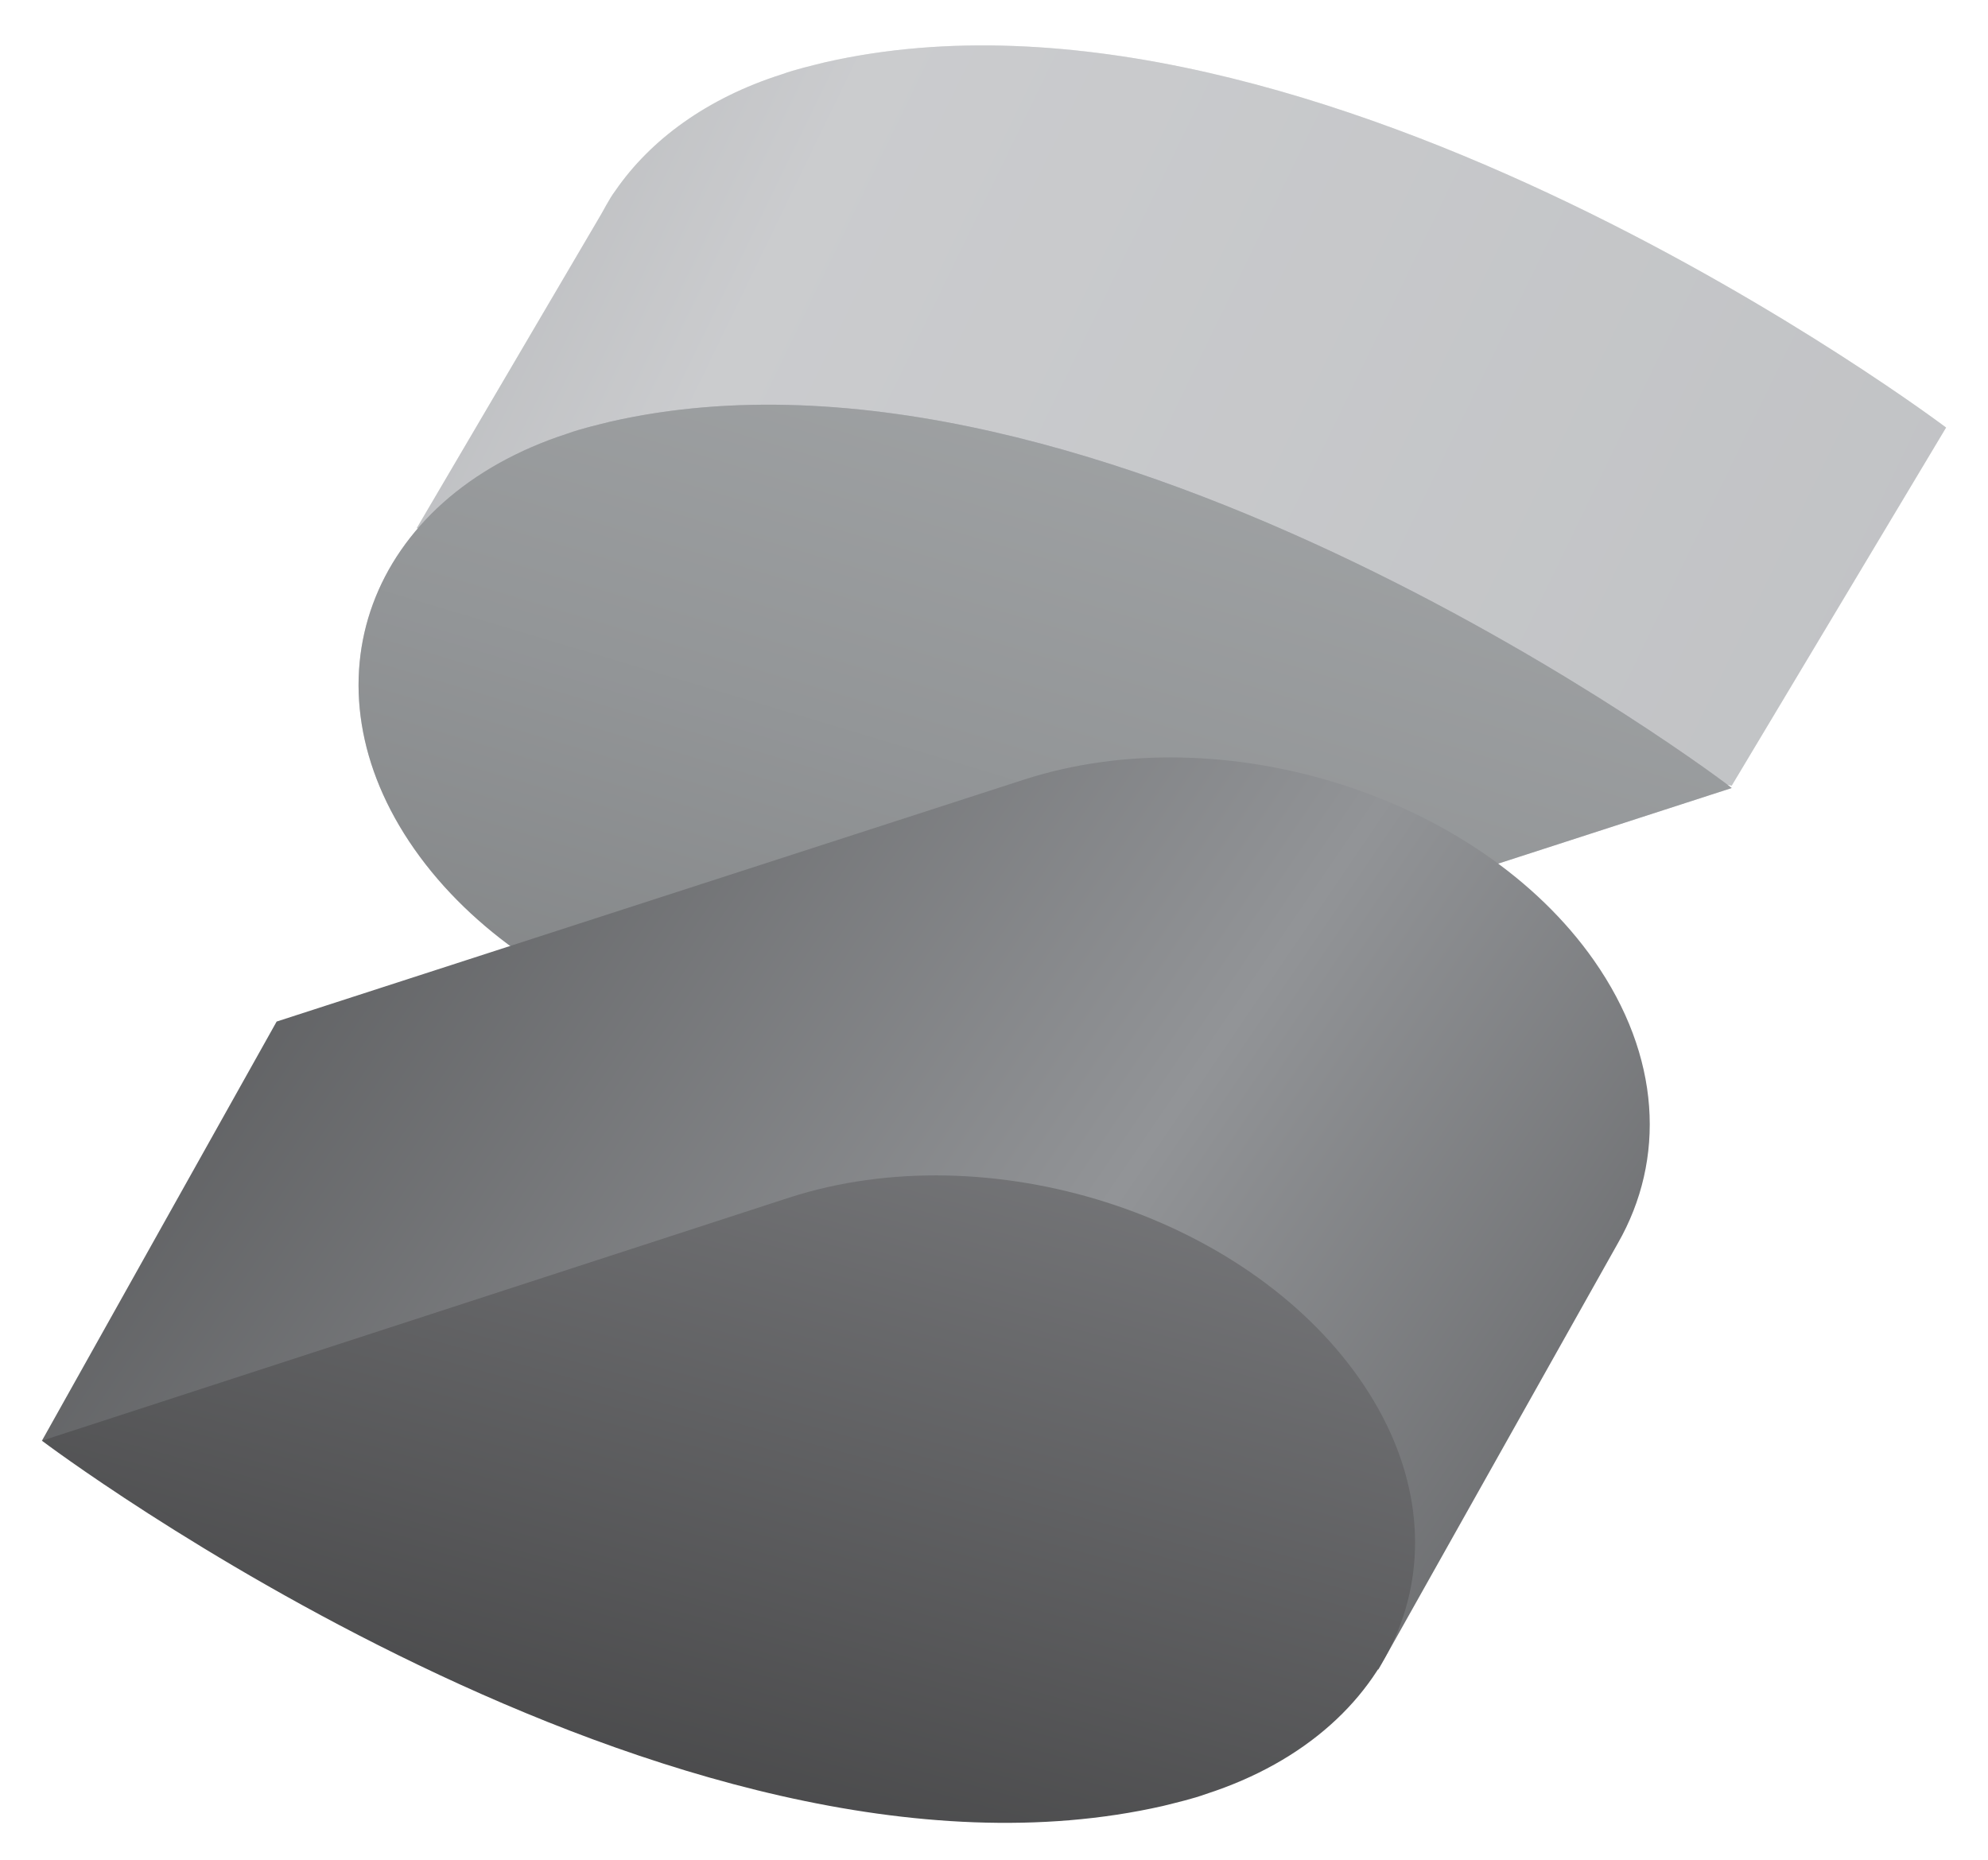
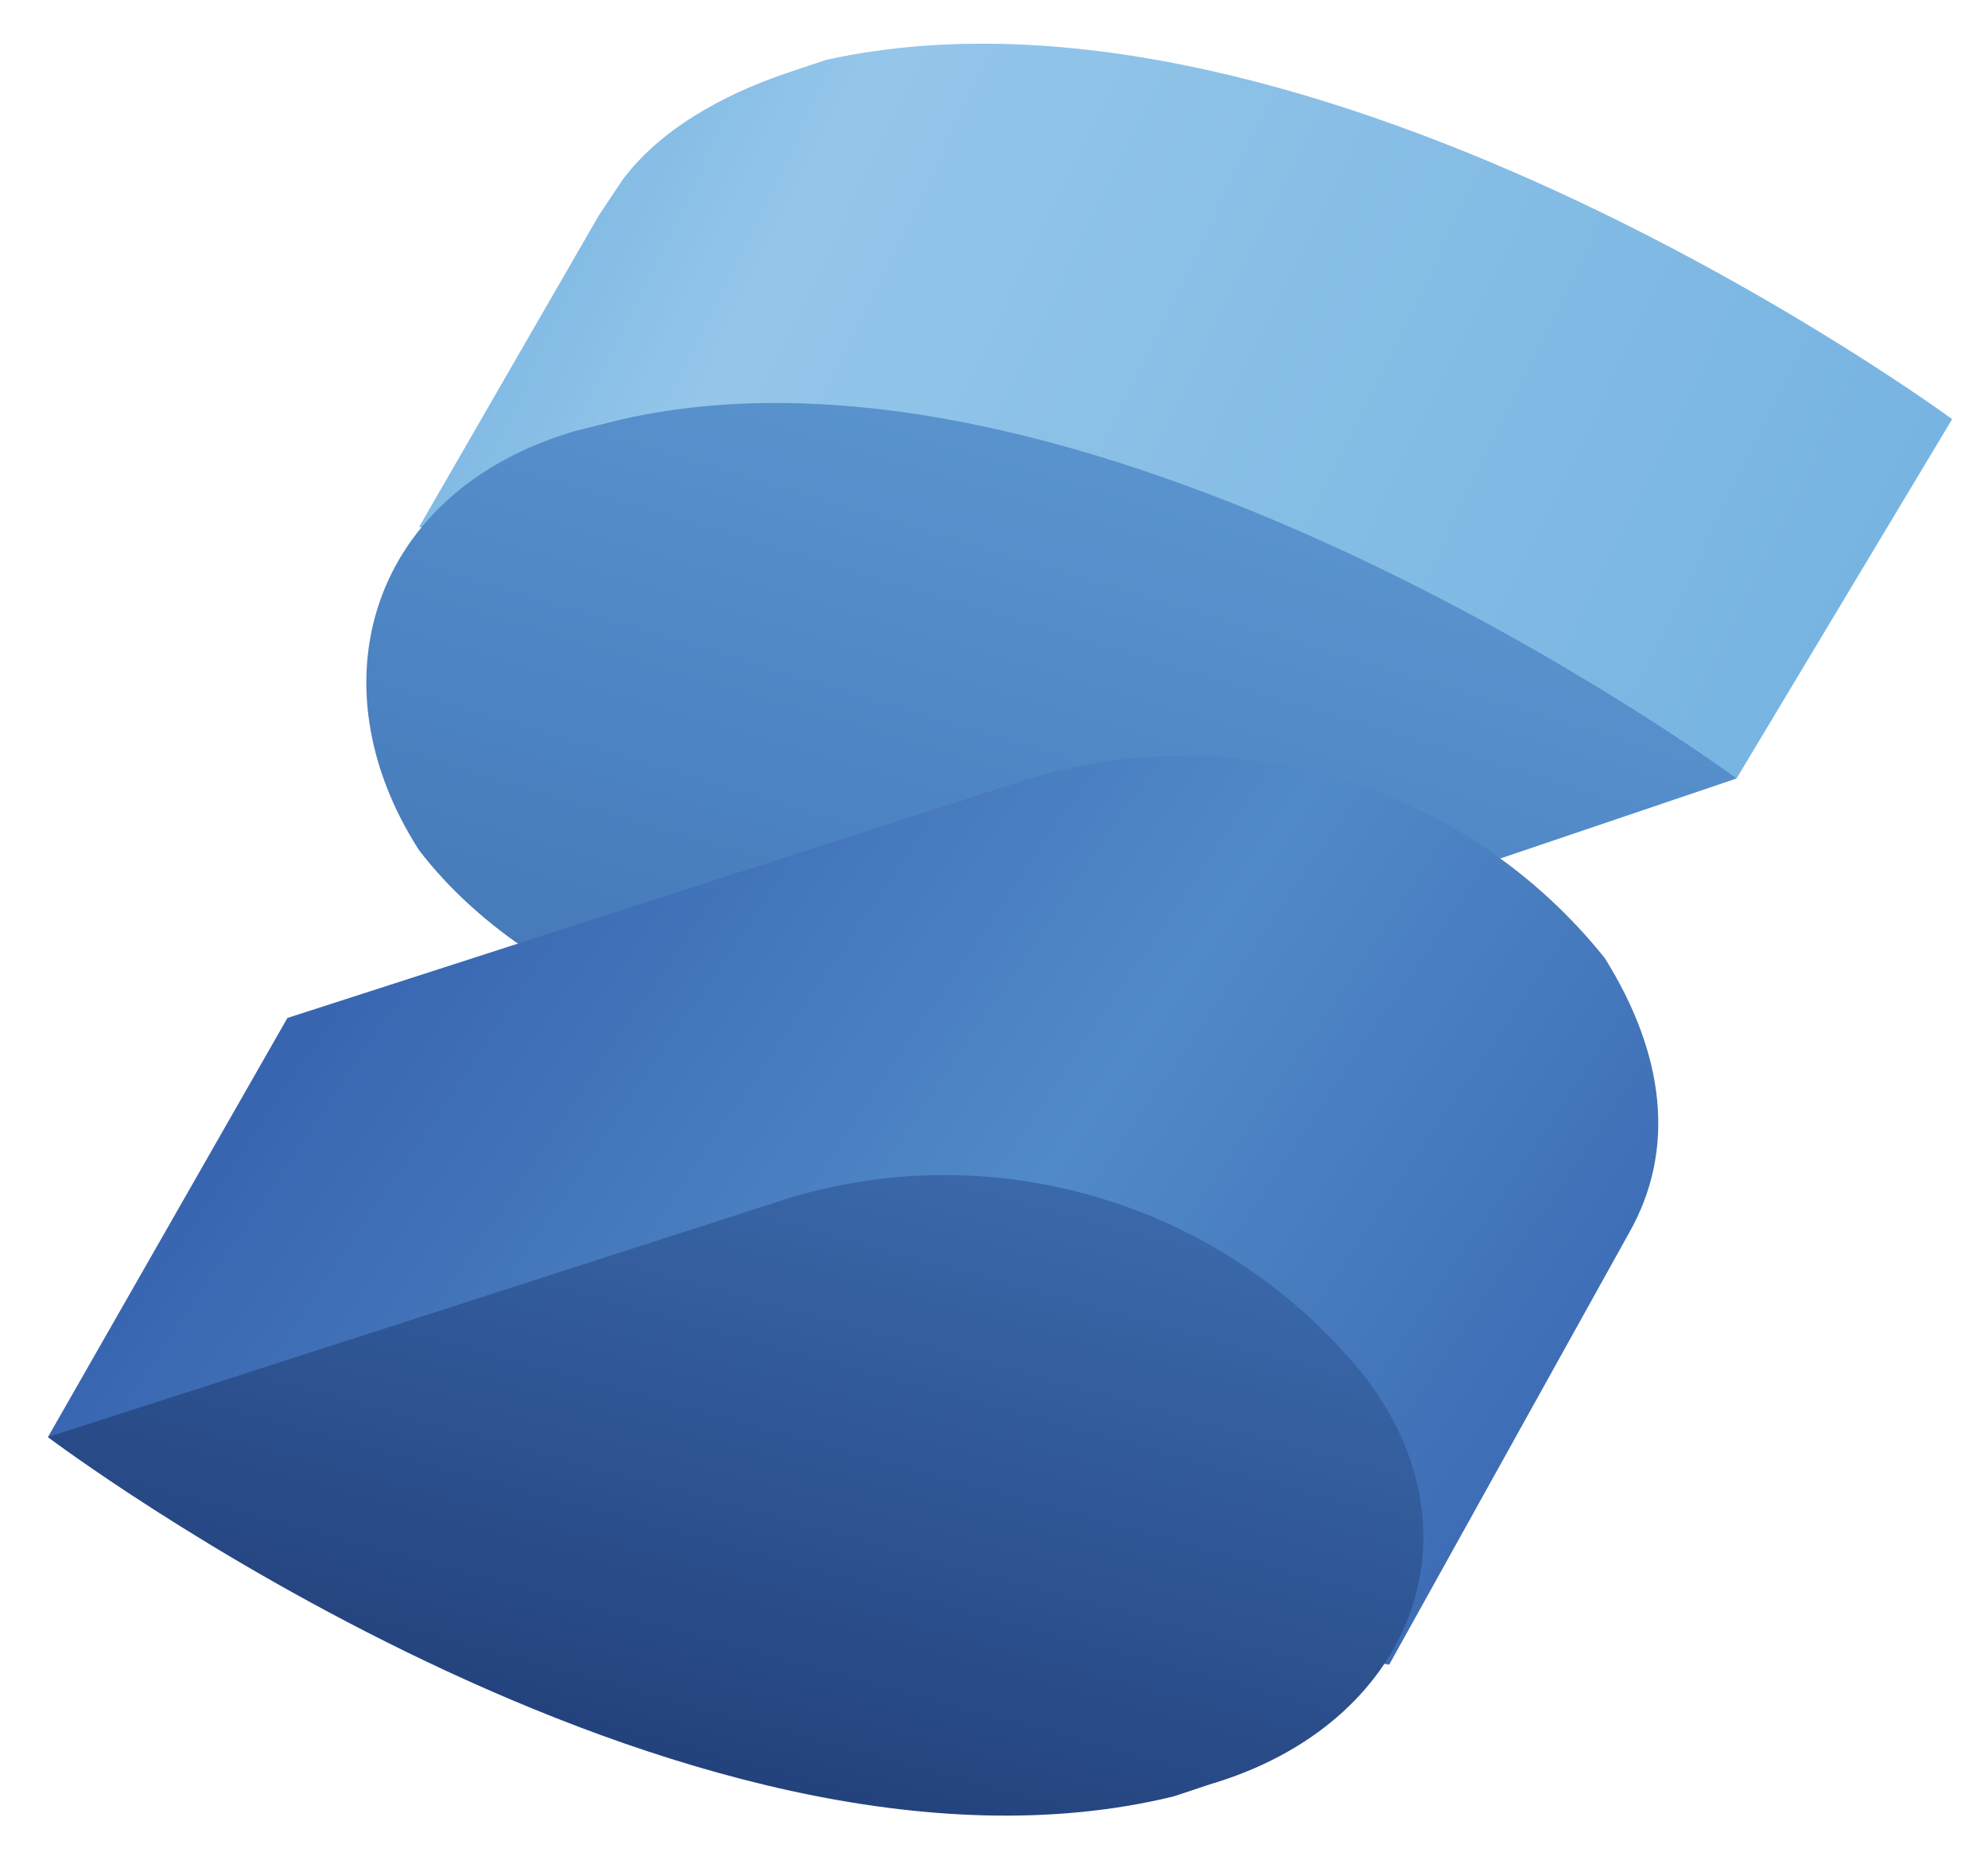
<svg xmlns="http://www.w3.org/2000/svg" viewBox="0 0 166 155.3">
-   <linearGradient id="a" gradientUnits="userSpaceOnUse" x1="27.028" x2="151.542" y1="3.451" y2="63.891">
-     <stop offset=".118" stop-color="#bbbdbf" />
-     <stop offset=".299" stop-color="#f1f1f2" />
-     <stop offset="1" stop-color="#d0d2d3" />
+   <path d="M163 35S110-4 69 5l-3 1c-6 2-11 5-14 9l-2 3-15 26 26 5c11 7 25 10 38 7l46 9 18-30z" fill="#76b3e1" />
+   <linearGradient id="a" gradientUnits="userSpaceOnUse" x1="27.5" y1="3" x2="152" y2="63.5">
+     <stop offset=".1" stop-color="#76b3e1" />
+     <stop offset=".3" stop-color="#dcf2fd" />
+     <stop offset="1" stop-color="#76b3e1" />
  </linearGradient>
-   <linearGradient id="b" gradientUnits="userSpaceOnUse" x1="95.307" x2="73.509" y1="32.988" y2="105.648">
-     <stop offset="0" stop-color="#bbbdbf" />
-     <stop offset=".475" stop-color="#929497" />
-     <stop offset="1" stop-color="#58595b" />
+   <path d="M163 35S110-4 69 5l-3 1c-6 2-11 5-14 9l-2 3-15 26 26 5c11 7 25 10 38 7l46 9 18-30z" opacity=".3" fill="url(#a)" />
+   <path d="M52 35l-4 1c-17 5-22 21-13 35 10 13 31 20 48 15l62-21S92 26 52 35z" fill="#518ac8" />
+   <linearGradient id="b" gradientUnits="userSpaceOnUse" x1="95.8" y1="32.6" x2="74" y2="105.2">
+     <stop offset="0" stop-color="#76b3e1" />
+     <stop offset=".5" stop-color="#4377bb" />
+     <stop offset="1" stop-color="#1f3b77" />
  </linearGradient>
-   <linearGradient id="c" gradientUnits="userSpaceOnUse" x1="17.932" x2="143.767" y1="64.628" y2="150.169">
-     <stop offset="0" stop-color="#58595b" />
-     <stop offset=".539" stop-color="#929497" />
-     <stop offset="1" stop-color="#58595b" />
+   <path d="M52 35l-4 1c-17 5-22 21-13 35 10 13 31 20 48 15l62-21S92 26 52 35z" opacity=".3" fill="url(#b)" />
+   <linearGradient id="c" gradientUnits="userSpaceOnUse" x1="18.4" y1="64.2" x2="144.3" y2="149.8">
+     <stop offset="0" stop-color="#315aa9" />
+     <stop offset=".5" stop-color="#518ac8" />
+     <stop offset="1" stop-color="#315aa9" />
  </linearGradient>
-   <linearGradient id="d" gradientUnits="userSpaceOnUse" x1="74.763" x2="23.901" y1="74.909" y2="261.184">
+   <path d="M134 80a45 45 0 00-48-15L24 85 4 120l112 19 20-36c4-7 3-15-2-23z" fill="url(#c)" />
+   <linearGradient id="d" gradientUnits="userSpaceOnUse" x1="75.2" y1="74.5" x2="24.4" y2="260.8">
    <stop offset="0" stop-color="#4377bb" />
-     <stop offset="0" stop-color="#808184" />
-     <stop offset=".475" stop-color="#404041" />
-     <stop offset="1" stop-color="#231f20" />
+     <stop offset=".5" stop-color="#1a336b" />
+     <stop offset="1" stop-color="#1a336b" />
  </linearGradient>
-   <path d="M162.5 35.7S109.8-4.1 68.9 5.2c-1.2.3-2.5.6-3.6 1-6.3 2-11 5.5-13.9 9.7-.6.8-1 1.7-1.5 2.5L34.8 44.1l26.1 5.1c10.3 7.4 24.8 10.5 37.2 7.3l46.5 9.1z" fill="#bbbdbf" />
-   <path d="M162.5 35.7S109.8-4.1 68.9 5.2c-1.2.3-2.5.6-3.6 1-6.3 2-11 5.5-13.9 9.7-.6.8-1 1.7-1.5 2.5L34.8 44.1l26.1 5.1c10.3 7.4 24.8 10.5 37.2 7.3l46.5 9.1z" fill="url(#a)" opacity=".29" />
-   <path d="M51 35.2c-1.2.3-2.5.6-3.6 1-16.7 5.4-22.4 21-12.8 34.7S65.5 91.4 82.2 86l62.4-20.2c0-.1-52.7-39.9-93.6-30.6z" fill="#929497" />
-   <path d="M51 35.2c-1.2.3-2.5.6-3.6 1-16.7 5.4-22.4 21-12.8 34.7S65.5 91.4 82.2 86l62.4-20.2c0-.1-52.7-39.9-93.6-30.6z" fill="url(#b)" opacity=".34" />
-   <path d="M133.1 80.2c-9.6-13.7-30.9-20.5-47.6-15.1L23.1 85.3l-19.6 35 111.6 19.1 20-35.6c4-7 3.6-15.6-2-23.6z" fill="url(#c)" />
-   <path d="M113.5 115.1c-9.6-13.7-30.9-20.5-47.6-15.1L3.5 120.3s52.7 39.8 93.6 30.5c1.2-.3 2.5-.6 3.6-1 16.7-5.4 22.4-21 12.8-34.7z" fill="url(#d)" />
+   <path d="M114 115a45 45 0 00-48-15L4 120s53 40 94 30l3-1c17-5 23-21 13-34z" fill="url(#d)" />
</svg>
